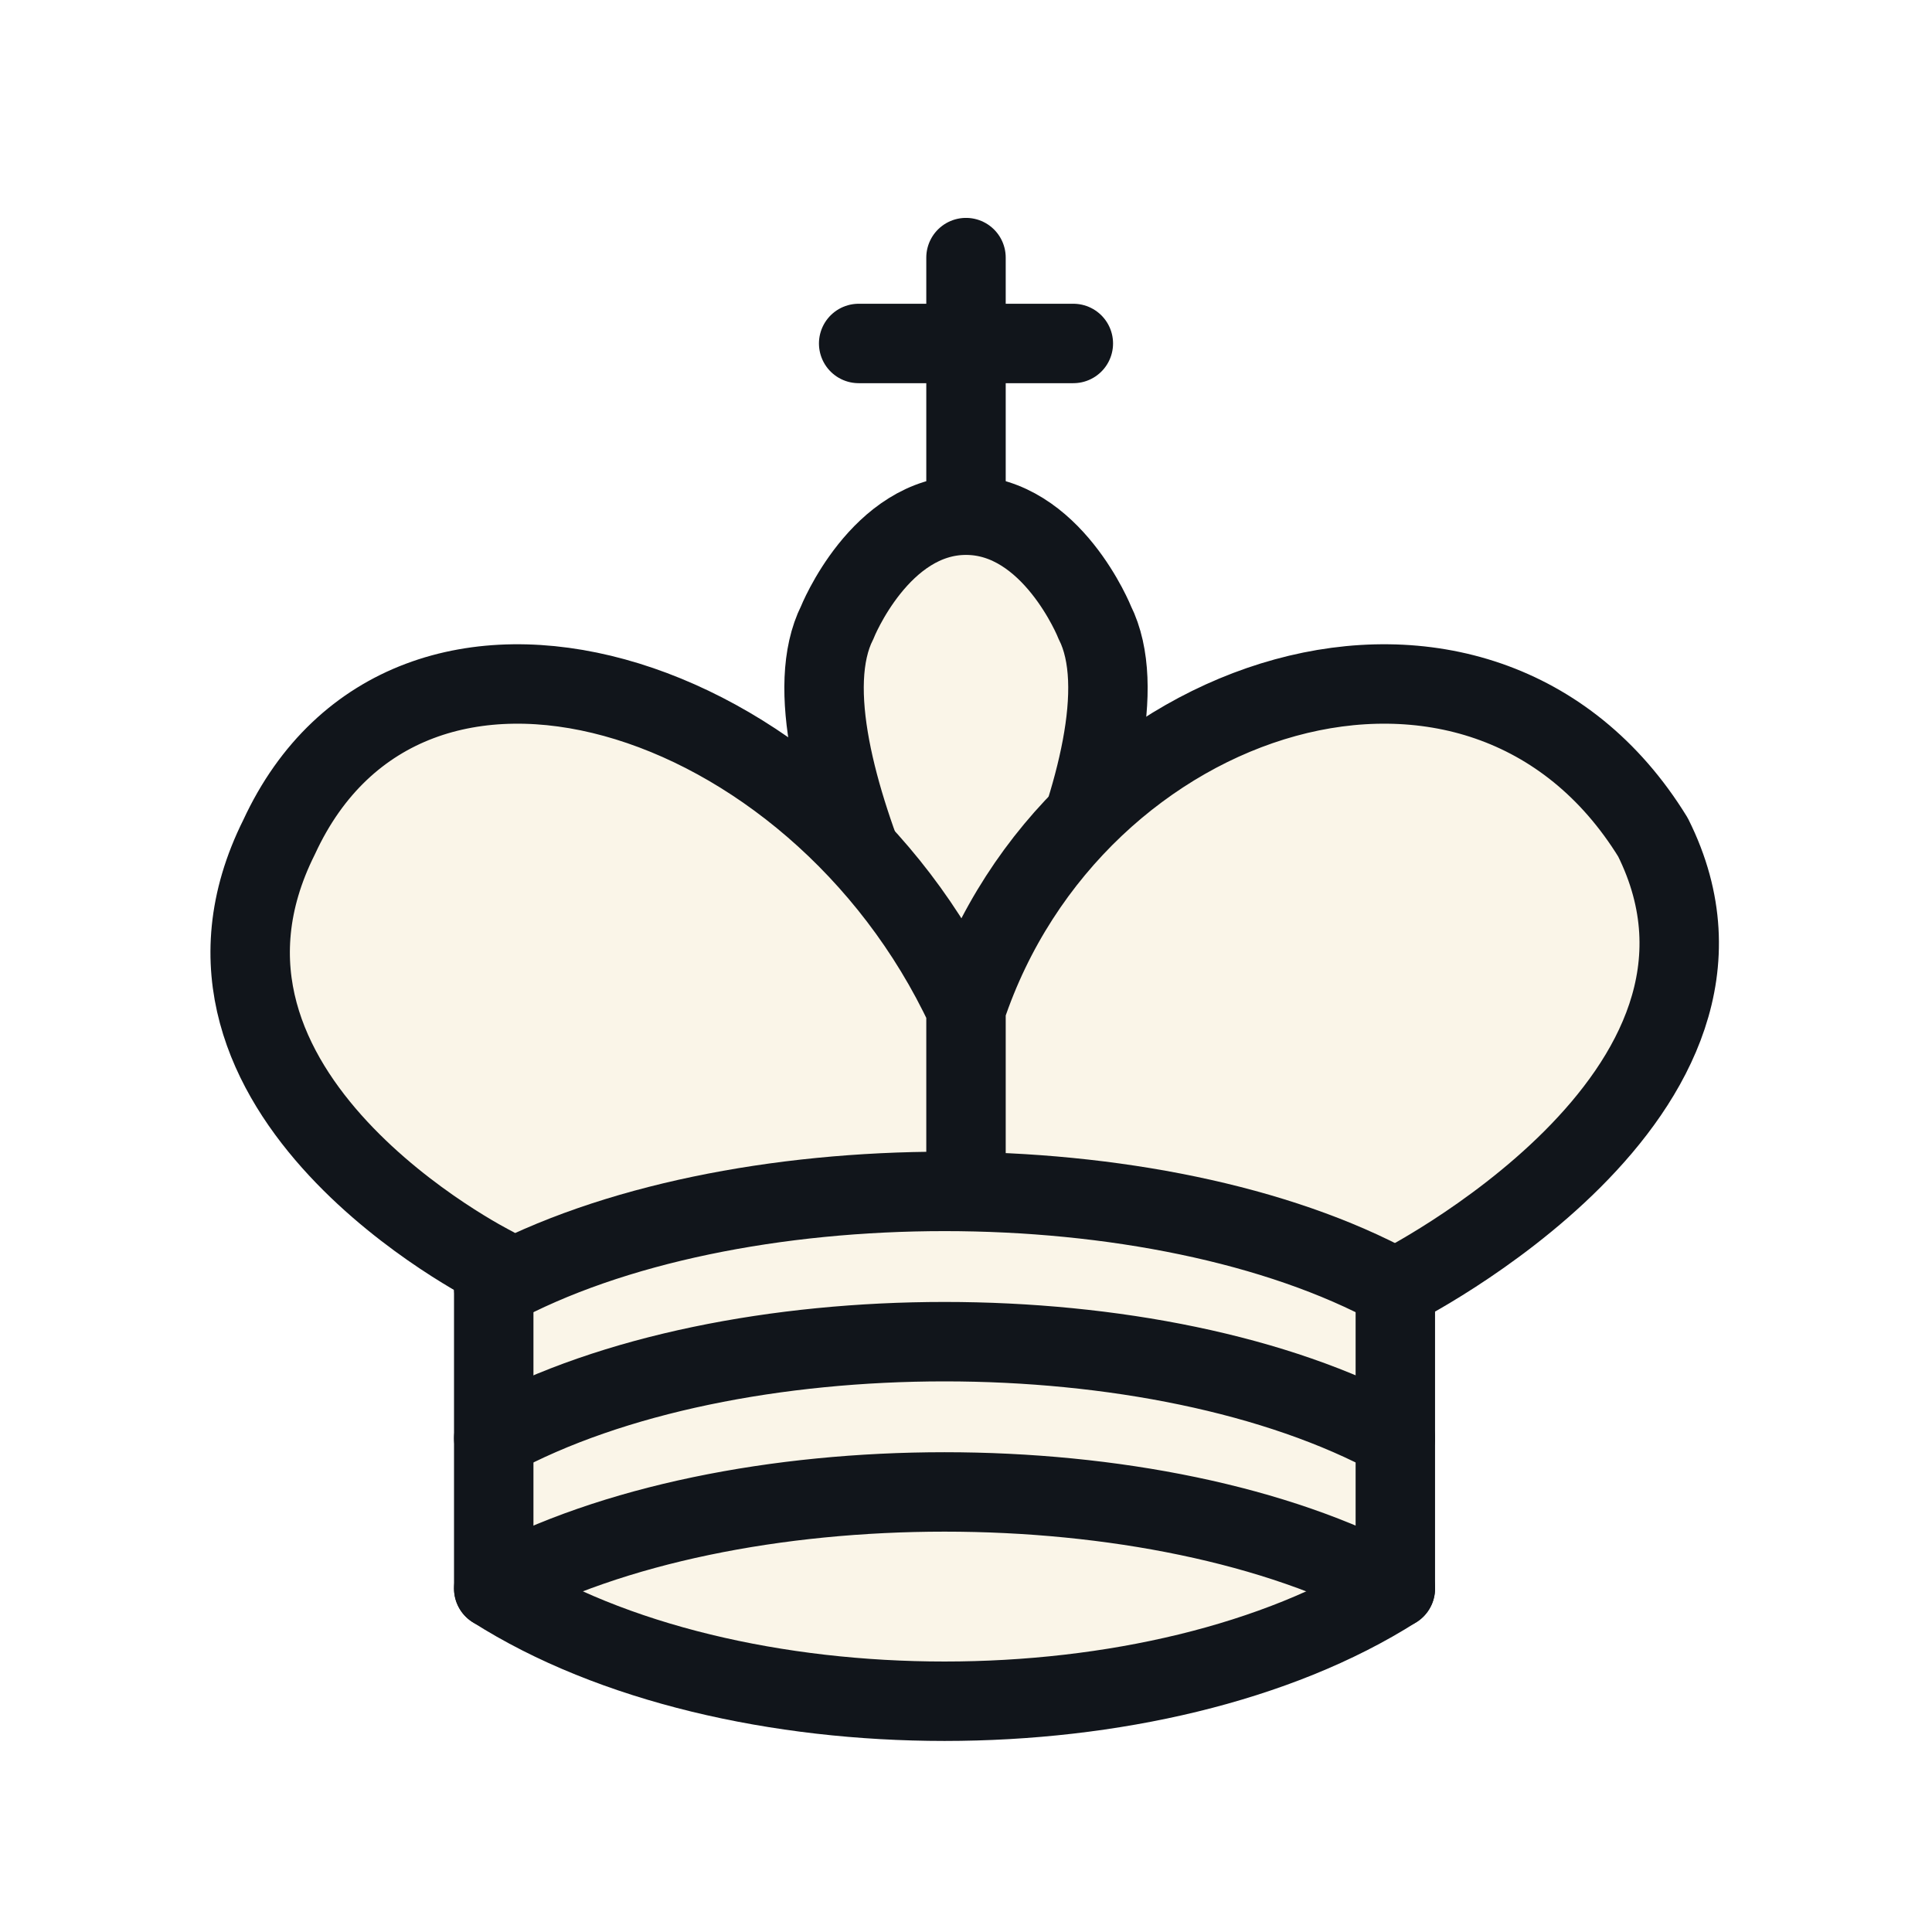
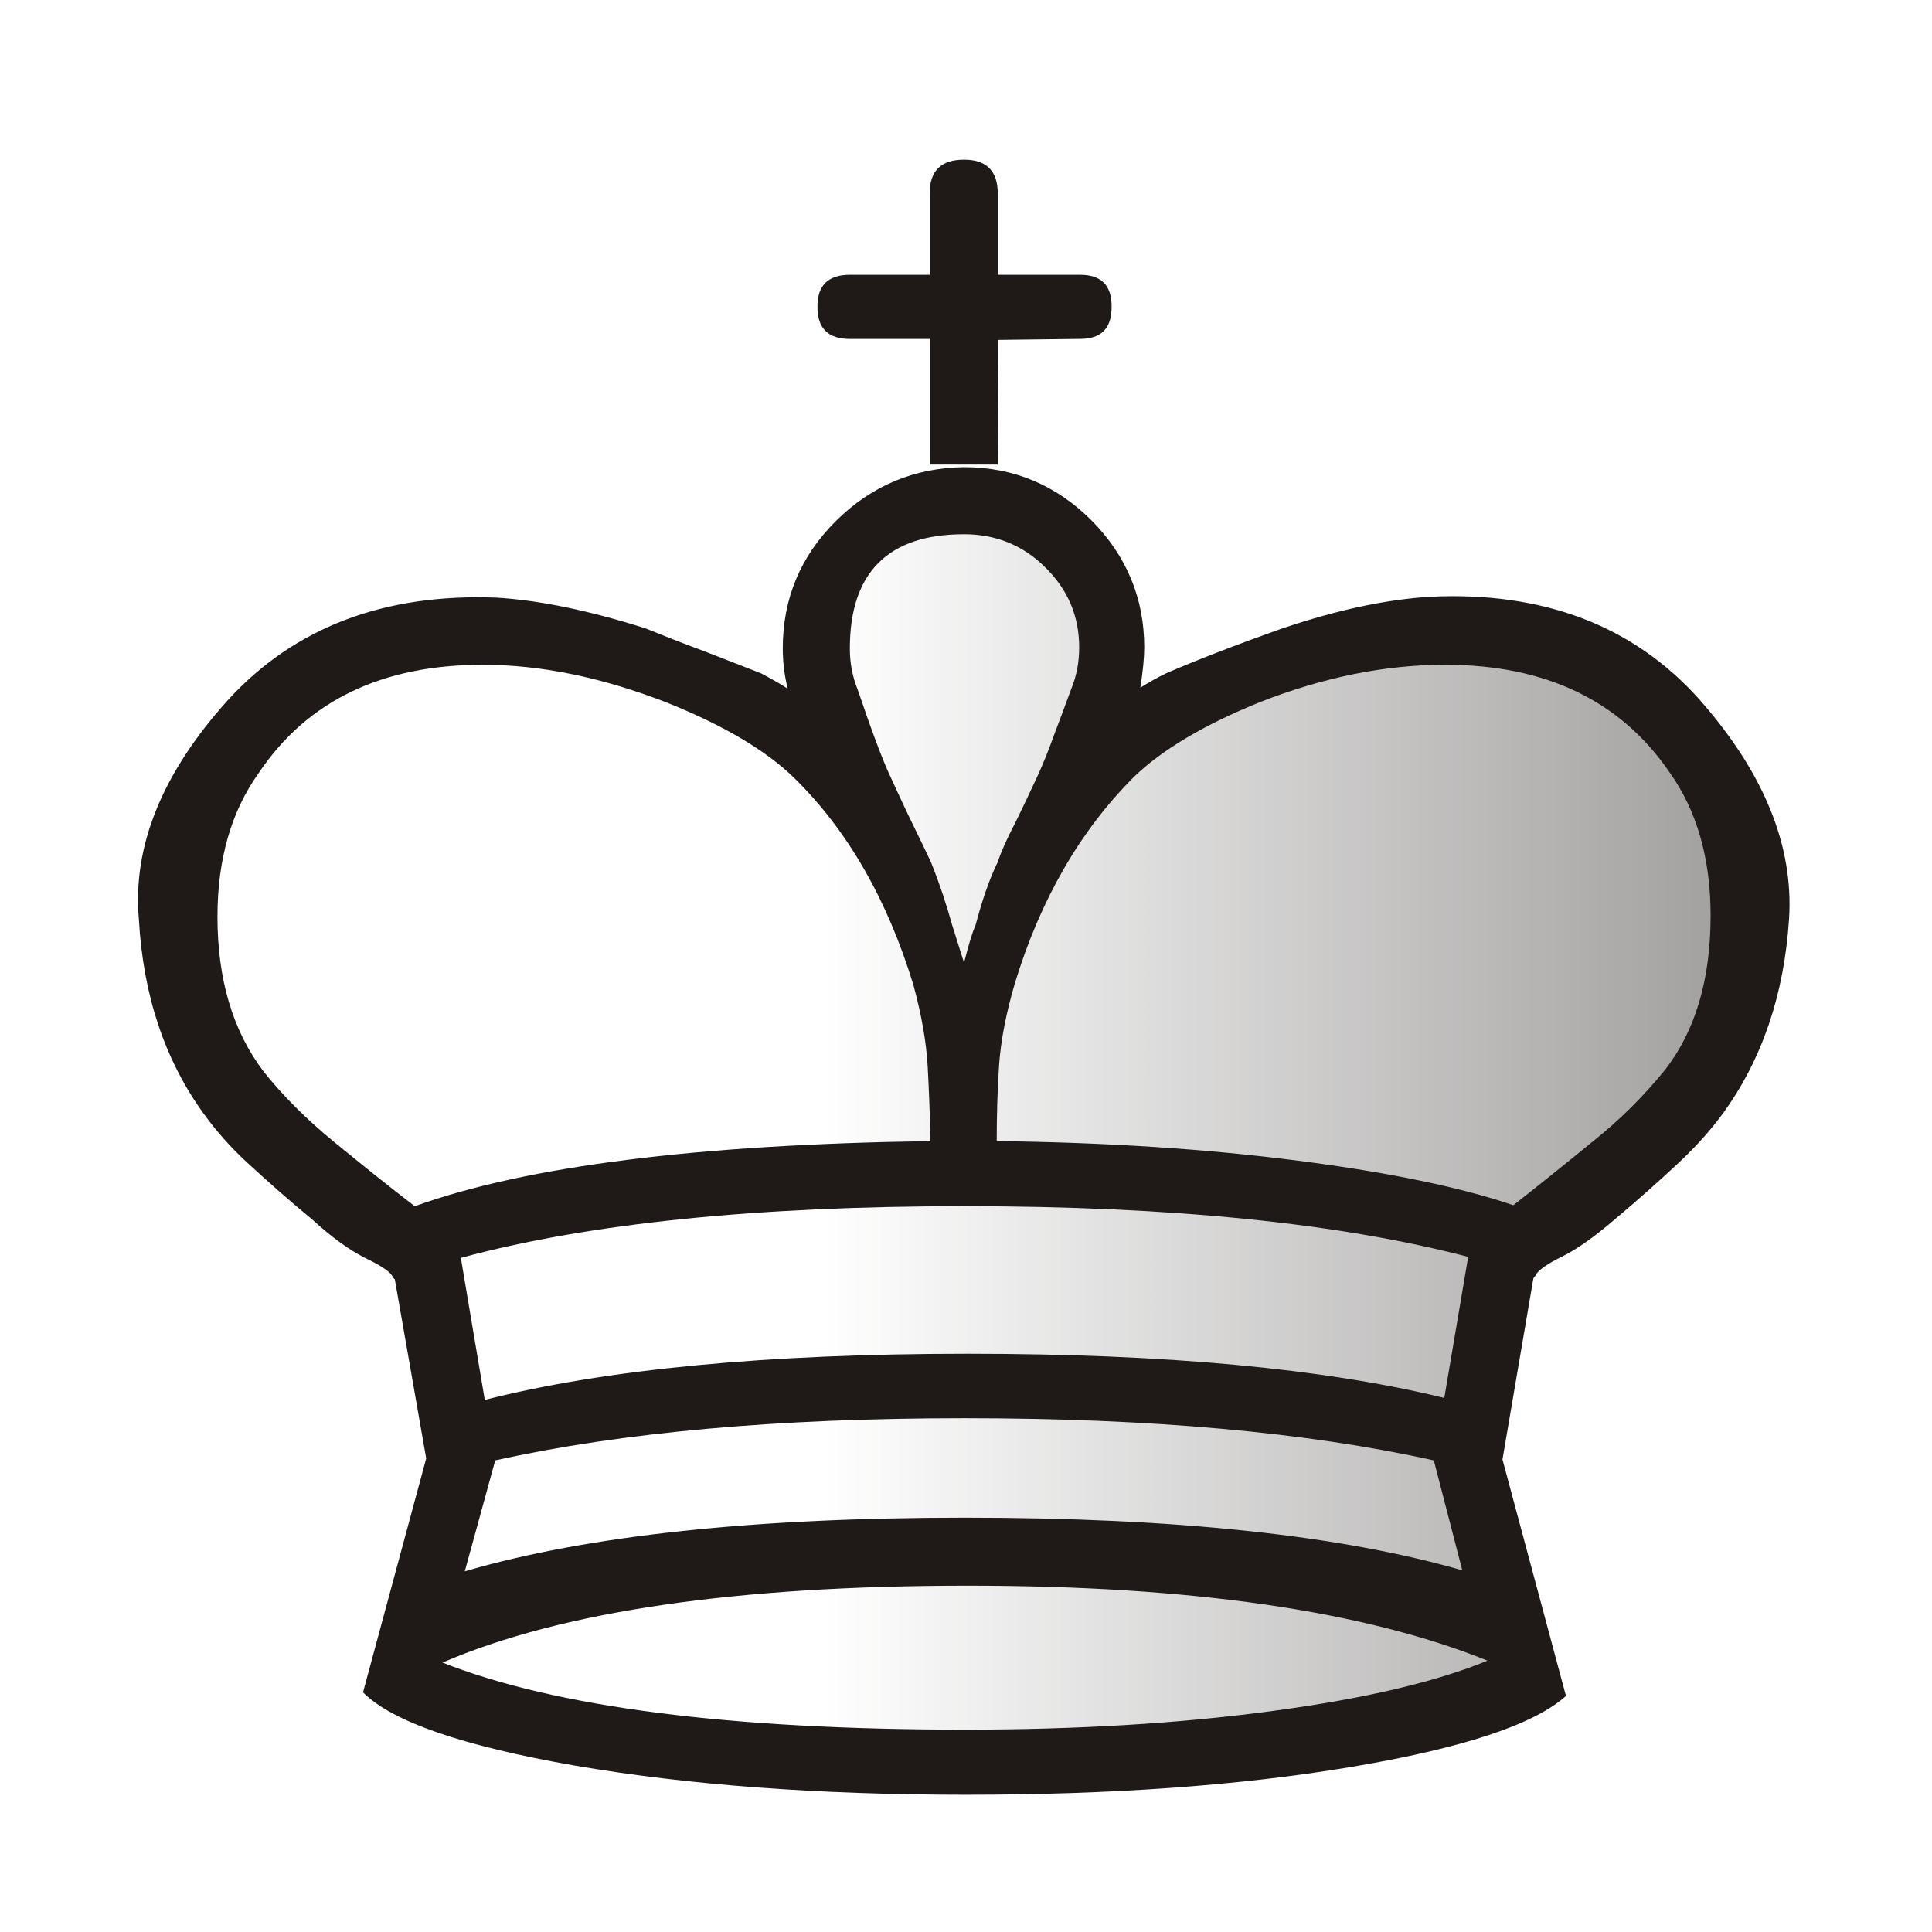
- <svg xmlns="http://www.w3.org/2000/svg" fill="#faf5e8" viewBox="0 0 45 45">
-   <g fill="none" fill-rule="evenodd" stroke="#11151b" stroke-linecap="round" stroke-linejoin="round" stroke-width="1.85">
-     <path stroke-linejoin="miter" d="M22.5 11.63V6M20 8h5" />
-     <path fill="#faf5e8" stroke-linecap="butt" stroke-linejoin="miter" d="M22.5 25s4.5-7.5 3-10.5c0 0-1-2.5-3-2.5s-3 2.5-3 2.5c-1.5 3 3 10.5 3 10.5" />
-     <path fill="#faf5e8" d="M11.5 37c5.5 3.5 15.5 3.5 21 0v-7s9-4.5 6-10.5c-4-6.5-13.5-3.5-16 4V27v-3.5c-3.5-7.5-13-10.5-16-4-3 6 5 10 5 10z" />
-     <path d="M11.5 30c5.5-3 15.5-3 21 0m-21 3.5c5.5-3 15.5-3 21 0m-21 3.5c5.5-3 15.5-3 21 0" />
-   </g>
+ <svg xmlns="http://www.w3.org/2000/svg" style="color-scheme:light only" width="50mm" height="50mm" fill-rule="evenodd" clip-rule="evenodd" image-rendering="optimizeQuality" shape-rendering="geometricPrecision" text-rendering="geometricPrecision" viewBox="0 0 50 50">
+   <linearGradient id="a" x1="21.376" x2="77.641" y1="37.346" y2="37.346" gradientUnits="userSpaceOnUse">
+     <stop offset="0" stop-color="#fff" />
+     <stop offset="1" stop-color="#fff" stop-opacity="0" />
+   </linearGradient>
+   <path fill="#1f1a17" d="M25.821 12.022h-1.76v-3.25h-2.067c-.558 0-.838-.272-.838-.822v-.025c0-.542.28-.813.838-.813h2.066V5.004c0-.585.297-.872.89-.872.575 0 .871.287.871.872v2.108h2.134c.542 0 .813.27.813.813v.025c0 .55-.271.821-.813.821l-2.117.026zM11.03 37.744l-.813-4.64c-.017 0-.042-.033-.076-.101-.085-.119-.322-.271-.711-.457-.381-.195-.838-.517-1.346-.982a41.99 41.99 0 0 1-1.702-1.49 8.509 8.509 0 0 1-1.1-1.237C4.273 27.45 3.705 25.772 3.595 23.8c-.17-1.897.601-3.794 2.303-5.682 1.719-1.88 4.047-2.768 6.968-2.65 1.092.068 2.38.33 3.844.796.483.195.974.39 1.482.576l1.498.584c.263.136.5.271.695.398a4.38 4.38 0 0 1-.127-1.041c0-1.287.457-2.388 1.38-3.302.914-.906 2.023-1.372 3.31-1.389 1.287 0 2.388.466 3.302 1.38.906.915 1.363 2.015 1.363 3.285 0 .263-.034.61-.101 1.042.228-.144.457-.271.669-.373.762-.33 1.76-.72 3.005-1.16 1.423-.482 2.701-.753 3.844-.821 2.921-.136 5.241.753 6.943 2.65 1.668 1.888 2.447 3.785 2.328 5.681-.127 1.973-.703 3.65-1.71 5.038-.33.449-.703.863-1.118 1.253a40.5 40.5 0 0 1-1.66 1.473c-.541.466-1.007.796-1.388.982-.38.186-.6.347-.669.457a.294.294 0 0 1-.05.077c-.017.017-.026.034-.026.05l-.796 4.666 1.643 6.121c-.83.745-2.684 1.355-5.554 1.837-2.879.483-6.206.72-9.974.72-3.835 0-7.214-.254-10.118-.754-2.912-.508-4.741-1.143-5.486-1.896z" />
+   <path fill="url(#a)" d="M25.796 29.532c2.845.033 5.444.203 7.806.508 2.37.304 4.225.694 5.563 1.151a126.32 126.32 0 0 0 2.057-1.651 12.018 12.018 0 0 0 1.863-1.846c.787-1.007 1.185-2.337 1.185-3.996 0-1.482-.356-2.726-1.067-3.717-1.27-1.854-3.209-2.777-5.8-2.777-1.557 0-3.149.322-4.792.965-1.439.584-2.531 1.228-3.268 1.94-1.388 1.388-2.421 3.174-3.082 5.35-.228.779-.364 1.49-.406 2.125s-.06 1.287-.06 1.947zm-13.25 6.697c3.14-.796 7.306-1.194 12.505-1.194 5.088 0 9.203.38 12.327 1.143l.618-3.65c-3.327-.871-7.67-1.312-13.047-1.312-5.41 0-9.745.45-13.022 1.338zm25.298 4.41-.737-2.844c-3.276-.728-7.332-1.092-12.158-1.092-4.809 0-8.856.364-12.133 1.092l-.787 2.87c3.158-.923 7.468-1.388 12.946-1.388 5.444 0 9.728.457 12.869 1.363zm.652 2.338c-3.192-1.287-7.68-1.94-13.445-1.94-5.986 0-10.516.661-13.598 1.99 2.913 1.152 7.417 1.736 13.522 1.736 2.912 0 5.562-.16 7.958-.483 2.405-.321 4.25-.762 5.563-1.303M24.077 29.532c-.008-.644-.034-1.287-.068-1.922s-.16-1.347-.372-2.126c-.677-2.21-1.702-3.996-3.082-5.35-.711-.695-1.795-1.347-3.268-1.94-1.685-.66-3.285-.99-4.792-.99-2.608 0-4.547.931-5.8 2.803-.711.99-1.067 2.235-1.067 3.716 0 1.626.398 2.955 1.186 3.997.482.61 1.092 1.227 1.837 1.837s1.44 1.168 2.083 1.66c2.895-1.042 7.34-1.6 13.343-1.685m.872-4.615c.119-.465.212-.787.296-.965.17-.643.356-1.194.576-1.643.093-.279.237-.6.432-.973.186-.373.39-.805.61-1.279.127-.28.27-.626.415-1.033.152-.406.304-.804.448-1.202.136-.33.203-.686.203-1.067 0-.813-.296-1.498-.872-2.066-.575-.575-1.278-.863-2.108-.863-1.964 0-2.955.99-2.955 2.955 0 .38.068.736.203 1.067.365 1.075.644 1.82.839 2.235.22.474.415.906.6 1.278.179.373.34.694.466.974.22.55.398 1.092.55 1.642.035.094.128.415.297.94" />
</svg>
